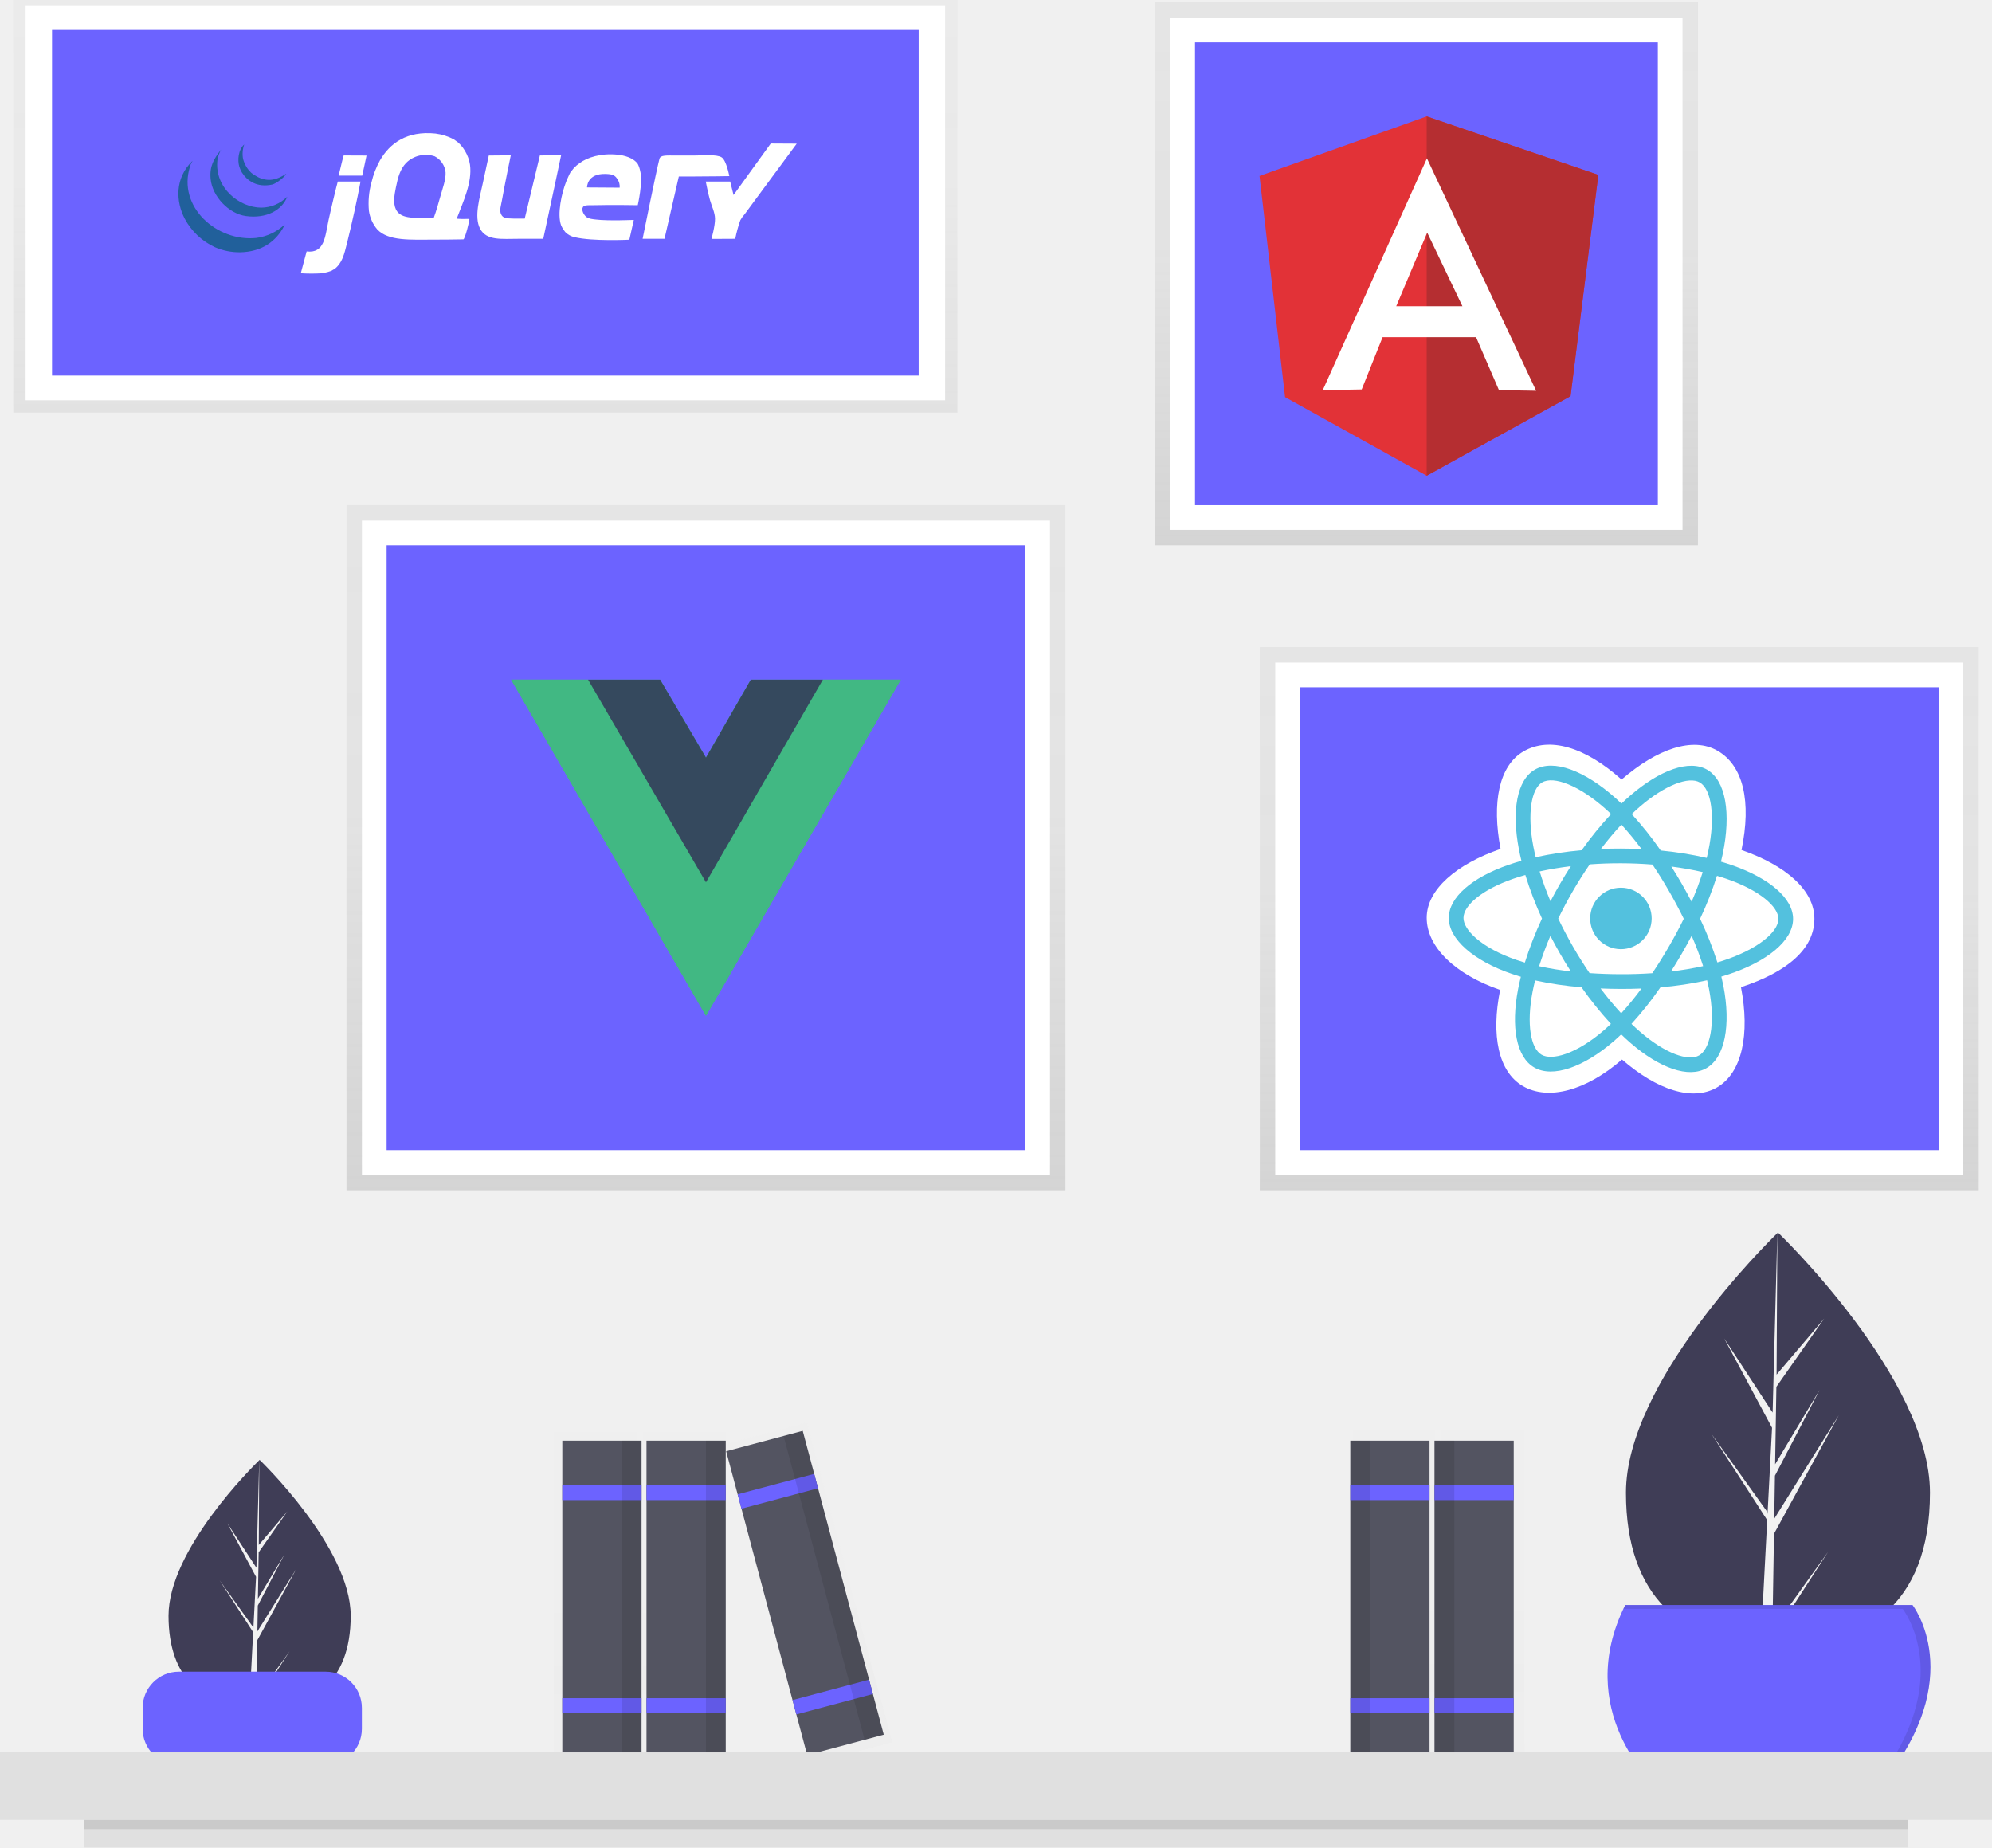
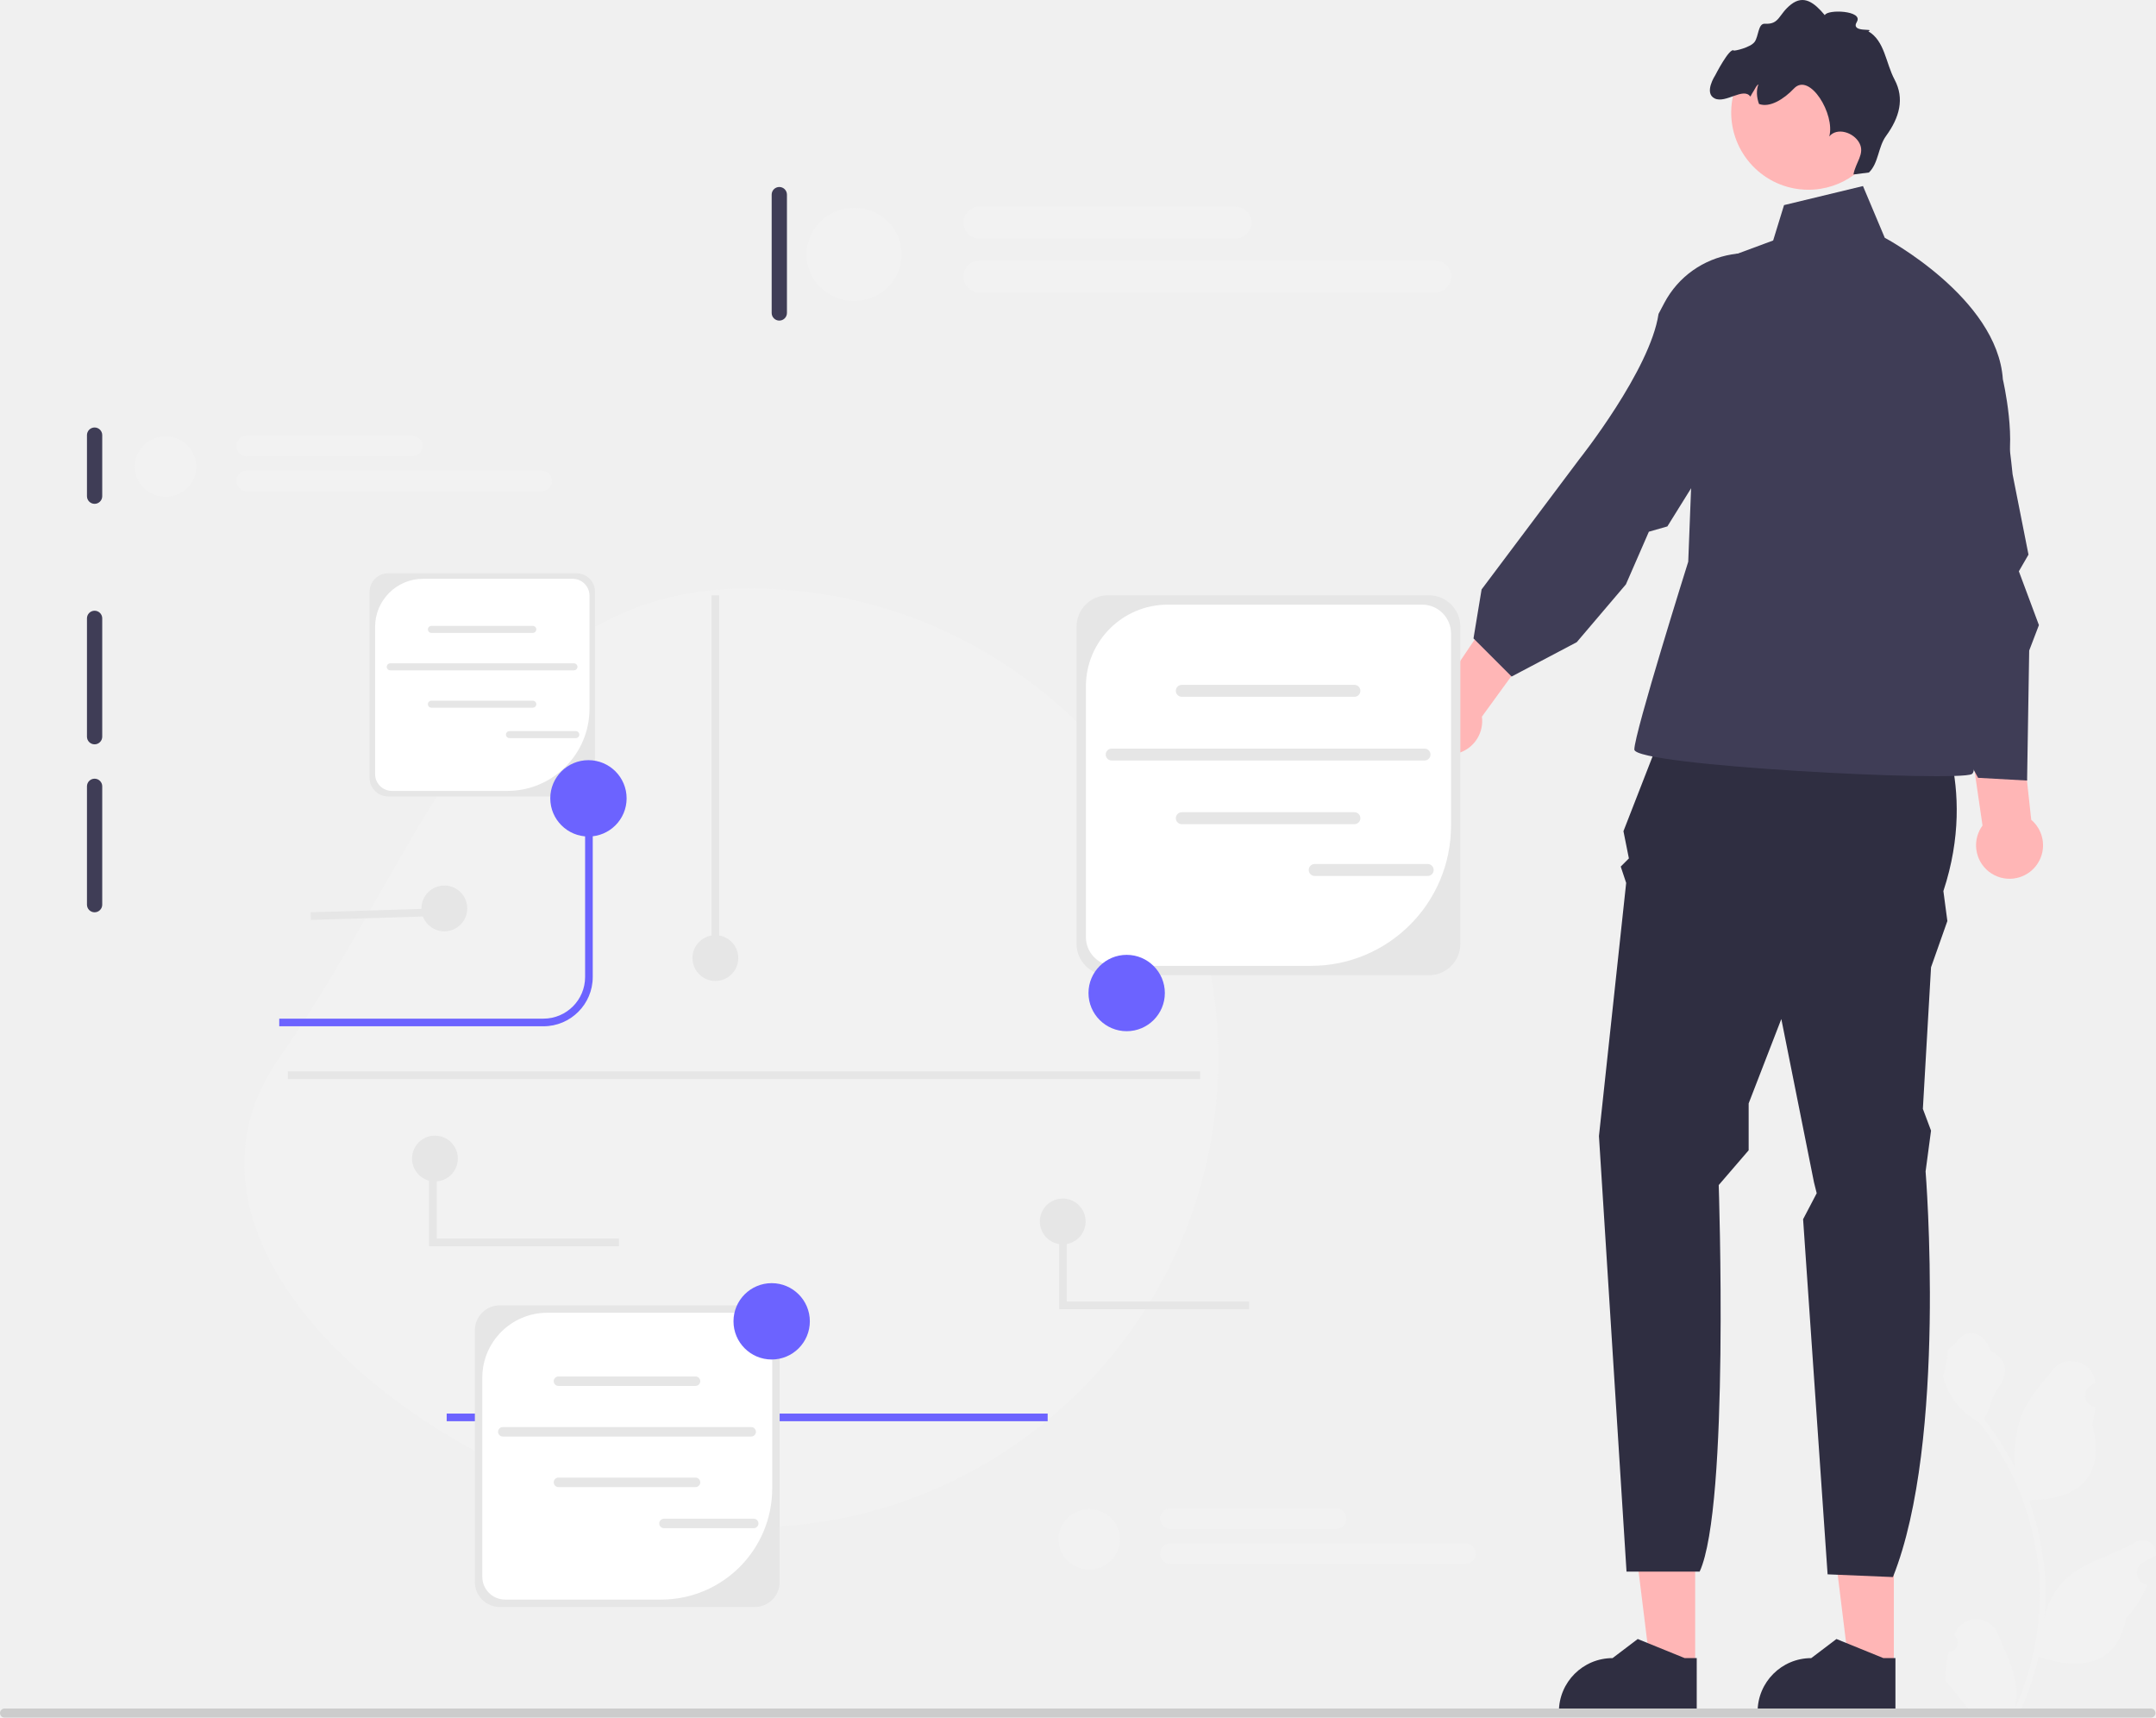
- <svg xmlns="http://www.w3.org/2000/svg" xmlns:xlink="http://www.w3.org/1999/xlink" data-name="Layer 1" width="787.169" height="730" viewBox="0 0 787.169 730">
-   <defs>
-     <linearGradient id="a3c4672e-2259-4d6c-8c24-5949363a8af1-118" x1="278.973" y1="470.295" x2="278.973" y2="199.617" gradientUnits="userSpaceOnUse">
-       <stop offset="0" stop-color="gray" stop-opacity="0.25" />
-       <stop offset="0.535" stop-color="gray" stop-opacity="0.12" />
-       <stop offset="1" stop-color="gray" stop-opacity="0.1" />
-     </linearGradient>
-     <linearGradient id="acf699b8-10e6-407b-86e3-0f7f8fa4bdb6-119" x1="191.795" y1="163.039" x2="191.795" y2="0" xlink:href="#a3c4672e-2259-4d6c-8c24-5949363a8af1-118" />
-     <linearGradient id="b28a1e8f-be05-408d-a6f5-6fd2e5b0337f-120" x1="563.673" y1="215.467" x2="563.673" y2="0.876" xlink:href="#a3c4672e-2259-4d6c-8c24-5949363a8af1-118" />
-     <linearGradient id="f1fc4b36-2829-4464-83b0-fd2af5b19fd6-121" x1="639.878" y1="470.295" x2="639.878" y2="255.703" xlink:href="#a3c4672e-2259-4d6c-8c24-5949363a8af1-118" />
-     <linearGradient id="bb60ebe1-81e2-422a-a970-aa43062904da-122" x1="453.701" y1="780.902" x2="453.701" y2="650.043" gradientTransform="matrix(-1, 0, 0, 1, 1039.585, -85)" xlink:href="#a3c4672e-2259-4d6c-8c24-5949363a8af1-118" />
-     <linearGradient id="a1b2f907-b002-48c8-973d-a12b277f13d1-123" x1="488.734" y1="780.902" x2="488.734" y2="650.043" gradientTransform="matrix(-1, 0, 0, 1, 1039.585, -85)" xlink:href="#a3c4672e-2259-4d6c-8c24-5949363a8af1-118" />
-     <linearGradient id="a8136d5f-4c26-4562-977f-ea29024932d1-124" x1="235.319" y1="696.902" x2="235.319" y2="566.043" xlink:href="#a3c4672e-2259-4d6c-8c24-5949363a8af1-118" />
-     <linearGradient id="eaaf4b84-3353-429f-a894-84d4b3cd89b7-125" x1="270.352" y1="696.902" x2="270.352" y2="566.043" xlink:href="#a3c4672e-2259-4d6c-8c24-5949363a8af1-118" />
-     <linearGradient id="fa1ca12c-a5d3-4b88-b665-ae3e1db189da-126" x1="319.81" y1="696.88" x2="319.81" y2="561.944" xlink:href="#a3c4672e-2259-4d6c-8c24-5949363a8af1-118" />
-   </defs>
-   <path d="M969.076,674.787c0,45.239-26.894,61.036-60.068,61.036-.772,0-1.541-.008-2.304-.029-1.536-.033-3.06-.1-4.563-.209-29.942-2.117-53.204-18.728-53.204-60.799,0-43.535,55.626-98.472,59.822-102.551l.008-.004c.159-.159.242-.238.242-.238S969.076,629.544,969.076,674.787Z" transform="translate(-206.4153 -85)" fill="#3f3d56" />
-   <path d="M906.817,728.902,928.789,698.204l-22.027,34.067-.058,3.524c-1.536-.033-3.06-.1-4.563-.209l2.367-45.26-.017-.351.042-.067.221-4.275L882.673,651.479l22.148,30.948.054.906,1.791-34.196-18.904-35.29,19.133,29.282,1.862-70.893.008-.242v.238l-.309,55.906,18.816-22.164-18.895,26.978-.497,30.618,17.572-29.383L907.806,668.078l-.276,17.021,25.508-40.901-25.604,46.842Z" transform="translate(-206.4153 -85)" fill="#f2f2f2" />
-   <path d="M345,723.419c0,27.107-16.115,36.573-35.993,36.573-.463,0-.923-.005-1.381-.018-.921-.02-1.834-.06-2.734-.125-17.941-1.268-31.88-11.222-31.88-36.43,0-26.086,33.331-59.004,35.845-61.448l.005-.003c.095-.095.145-.143.145-.143S345,696.31,345,723.419Z" transform="translate(-206.4153 -85)" fill="#3f3d56" />
-   <path d="M307.694,755.844l13.166-18.394-13.198,20.413-.035,2.111c-.921-.02-1.834-.06-2.734-.125l1.418-27.119-.01-.21.025-.04.133-2.562-13.231-20.465,13.271,18.544.033.543,1.073-20.49L296.277,686.904l11.465,17.546,1.116-42.479.005-.145v.143l-.185,33.498,11.275-13.281-11.322,16.165-.298,18.346,10.529-17.606L308.287,719.399l-.165,10.199L323.406,705.09,308.064,733.158Z" transform="translate(-206.4153 -85)" fill="#f2f2f2" />
-   <rect x="136.928" y="199.617" width="284.09" height="270.678" fill="url(#a3c4672e-2259-4d6c-8c24-5949363a8af1-118)" />
-   <rect x="143.024" y="205.713" width="271.898" height="258.486" fill="#fff" />
-   <rect x="152.779" y="215.467" width="252.389" height="238.977" fill="#6c63ff" />
-   <path d="M531.584,353.55h30.797L485.388,486.362,408.396,353.55h58.899l18.093,30.797,17.708-30.797Z" transform="translate(-206.4153 -85)" fill="#41b883" />
-   <path d="M408.396,353.55,485.388,486.362l76.993-132.812H531.584l-46.196,79.687-46.581-79.687Z" transform="translate(-206.4153 -85)" fill="#41b883" />
-   <path d="M438.808,353.55l46.581,80.072,46.196-80.072h-28.487l-17.708,30.797-18.093-30.797Z" transform="translate(-206.4153 -85)" fill="#35495e" />
-   <g opacity="0.5">
-     <rect x="5.247" width="373.097" height="163.039" fill="url(#acf699b8-10e6-407b-86e3-0f7f8fa4bdb6-119)" />
+ <svg xmlns="http://www.w3.org/2000/svg" width="564.81" height="449.941" viewBox="0 0 564.81 449.941">
+   <g>
+     <g>
+       <polygon points="496.138 436.616 484.396 436.615 478.81 391.325 496.14 391.326 496.138 436.616" fill="#ffb6b6" />
+       <path d="M496.551,448.865l-36.107-.001v-.457c.001-7.762,6.292-14.053,14.054-14.054h.001l6.595-5.004,12.306,5.004,3.152,0-.001,14.511Z" fill="#2f2e41" />
+     </g>
+     <g>
+       <polygon points="444.083 436.616 432.341 436.615 426.756 391.325 444.085 391.326 444.083 436.616" fill="#ffb6b6" />
+       <path d="M444.496,448.865l-36.107-.001v-.457c.001-7.762,6.292-14.053,14.054-14.054h.001l6.595-5.004,12.306,5.004,3.152,0-.001,14.511Z" fill="#2f2e41" />
+     </g>
+     <path d="M438.488,183.865l67.743,1.426s12.179,19.966,2.88,48.133l1.042,7.844-4.278,12.122-2.139,37.08,2.139,5.705-1.426,10.696s5.705,70.595-8.557,106.249l-17.114-.713-6.418-93.023,3.565-6.808-.713-2.852-8.557-42.785-8.557,22.105v12.282l-7.844,9.11s2.852,84.143-4.992,101.257h-19.16l-7.223-114.093,7.131-66.316-1.426-4.278,2.139-2.139-1.426-7.131,13.192-33.871-0-0Z" fill="#2f2e41" />
+     <path d="M467.367,53.728l20.679-4.992,5.705,13.549s29.515,15.688,30.941,37.08c0,0,4,17.114,.435,24.958-3.565,7.844-18.54,32.802-18.54,32.802,0,0,13.548,43.498,9.983,45.637s-88.422-2.139-88.422-6.418,14.122-49.202,14.122-49.202l2.992-77.013,19.253-7.131,2.852-9.27,0-0Z" fill="#3f3d56" />
+     <path d="M522.497,229.263c-4.328-2.181-6.069-7.458-3.888-11.786,.22-.436,.478-.838,.756-1.219l-11.507-78.893,15.931,.51,8.333,76.869c3.02,2.562,4.022,6.939,2.161,10.632-2.181,4.328-7.458,6.069-11.786,3.888h0Z" fill="#ffb6b6" />
+     <path d="M371.338,192.028c-1.742-4.523,.511-9.602,5.033-11.344,.455-.175,.917-.3,1.379-.396l44.452-66.185,11.462,11.075-45.444,62.554c.518,3.926-1.679,7.842-5.538,9.329-4.522,1.743-9.601-.511-11.344-5.034Z" fill="#ffb6b6" />
+     <path d="M493.468,117.466c-4.501-15.464,2.975-31.24,19.08-31.164,4.655,.022,8.271,1.373,9.274,5.112,3.508,13.086,5.421,32.841,5.421,32.841l4.162,21.032-2.521,4.367,5.255,14.095-2.549,6.668-.551,34.052-12.835-.713-14.142-25.959-5.408-3.216s4.342-41.972-4.295-54.057l-.89-3.058h0Z" fill="#3f3d56" />
+     <path d="M435.975,79.41c7.505-14.25,26.72-17.625,38.251-6.381,3.333,3.25,4.996,6.734,3.119,10.119-6.568,11.85-21.793,24.609-21.793,24.609l-18.749,30.141-4.847,1.39-6.012,13.789-12.884,15.148-17.064,8.999-9.983-9.983,2.12-12.833,25.69-34.23s18.485-23.257,20.668-37.95l1.484-2.817v-0Z" fill="#3f3d56" />
+     <path d="M471.297,49.56c.472,.057,.943,.099,1.412,.121,1.457,.08,2.897-.003,4.285-.238,4.216-.676,8.046-2.673,11.002-5.601,3.125-3.09,5.263-7.214,5.841-11.91,1.354-11.083-6.538-21.178-17.62-22.533-10.924-1.343-20.881,6.298-22.471,17.126-.025,.168-.051,.328-.069,.495-1.353,11.09,6.531,21.179,17.621,22.54v0Z" fill="#ffb6b6" />
+     <path d="M449.187,25.783c2.871,1.42,7.562-3.044,9.358-.476,.292-.555,.614-1.092,.933-1.599,.288-.454,.7-1.424,1.177-1.59-.604,1.456-.47,3.429,.156,5.118,2.832,1.058,6.539-1.284,9.16-4.055,4.116-4.344,10.836,6.795,9.247,12.56,2.022-2.469,6.411-1.077,7.898,1.747,1.486,2.817-1.025,5.073-1.562,8.215l4.054-.515c2.558-2.491,2.379-6.689,4.485-9.576,3.518-4.832,4.881-9.762,2.237-14.749-2.346-4.409-2.565-10.116-6.869-12.658,1.881-.919-4.807,.517-3.021-2.479,1.794-2.99-7.769-3.353-8.393-1.751-2.733-3.271-5.489-5.427-8.851-2.806-3.302,2.578-2.96,5.288-6.837,5.046-1.819-.113-1.62,3.28-2.701,4.759-1.075,1.471-5.255,2.415-5.459,2.258-1.104-.864-4.86,6.49-4.86,6.49,0,0-3.046,4.623-.151,6.062h-0Z" fill="#2f2e41" />
  </g>
-   <rect x="10.124" y="2.095" width="363.343" height="156.067" fill="#fff" />
-   <rect x="20.564" y="11.849" width="342.463" height="136.558" fill="#6c63ff" />
-   <path d="M510.99,141.702l10.259.057s-19.073,25.845-20.631,27.952A12.016,12.016,0,0,0,498.954,172.04a52.041,52.041,0,0,0-1.997,7.321l-9.387.047s1.461-5.241,1.4-8.033c-.053-2.439-1.298-4.875-1.996-7.321-.706-2.476-1.664-7.321-1.664-7.321h9.651l1.331,5.324,14.698-20.355" transform="translate(-206.4153 -85)" fill="#fff" />
-   <path d="M491.564,147.153c1.893,1.141,3.055,7.437,3.055,7.437s-9.906.146-15.297.146h-4.659l-5.657,24.624h-8.652s5.384-26.76,6.655-31.612c.412-1.571,2.822-1.301,6.891-1.301H480.4c4.196,0,9.101-.536,11.164.705m-40.277,11.993a5.186,5.186,0,0,0-.915-3.411c-1.012-1.56-1.946-1.923-4.609-2.007-7.517-.236-7.371,5.334-7.371,5.334Zm8.152-6.379c1.102,3.974-.998,13.311-.998,13.311s-10.965-.183-16.971,0c-1.867.057-4.103-.203-4.659.666-.782,1.217.286,3.092,1.191,3.883,1.042.911,3.071,1.015,3.8,1.108,4.875.619,15.077.16,15.077.16l-1.767,7.826s-14.417.723-21.629-.998a7.341,7.341,0,0,1-3.661-1.996c-.246-.266-.46-.628-.693-.942a8.745,8.745,0,0,1-.971-1.721c-1.647-4.389.193-12.797,1.997-17.303.209-.522.472-1.184.749-1.747.346-.702.638-1.494.915-1.913.186-.289.416-.476.609-.749a11.174,11.174,0,0,1,.722-.915,13.713,13.713,0,0,1,2.33-1.996c3.004-2.25,8.442-3.997,14.974-3.328,2.459.253,6.173,1.131,7.986,3.661a11.171,11.171,0,0,1,.998,2.995Zm-39.681-6.349,8.389-.049s-4.675,22.178-7.058,32.993h-9.651c-6.744,0-12.751.835-15.306-3.993-2.479-4.688-.113-12.398.998-17.636.785-3.707,2.44-11.284,2.44-11.284l8.692-.08s-2.456,11.796-3.478,17.686c-.366,2.11-1.121,4.096-.332,5.656.749,1.485,1.797,1.591,4.991,1.664,1.012.024,4.326,0,4.326,0l5.99-24.957m-39.266,15.973c.878-3.121,2.16-6.505,1.997-9.317a7.999,7.999,0,0,0-4.326-6.322,11.085,11.085,0,0,0-11.314,2.662c-2.359,2.556-3.158,5.541-3.993,9.651-.622,3.051-1.131,6.272,0,8.651,2.003,4.207,8.249,3.288,14.974,3.328.998-2.675,1.823-5.68,2.662-8.652Zm11.647-12.312c.958,6.968-2.718,14.658-5.251,21.346,2.582.233,4.845-.036,5.008.157.17.25-1.731,7.983-2.393,8.003-2.049.053-8.841.11-11.673.11-9.241,0-17.886.602-22.294-3.993a14.493,14.493,0,0,1-3.328-7.321,31.047,31.047,0,0,1,.999-11.313,34.242,34.242,0,0,1,3.328-8.652c3.883-6.778,10.638-11.809,21.962-10.648a21.09,21.09,0,0,1,7.321,2.329c.136.08.613.459.722.526,2.662,1.694,5.088,5.737,5.601,9.457ZM351.253,146.457c-.559,2.546-1.118,5.431-1.707,7.947h-9.317c.722-2.788,1.274-5.56,1.997-7.986,2.981,0,5.753.04,9.028.04M339.896,156.733h8.985c-1.175,6.502-3.501,16.99-5.324,24.291-1.141,4.569-1.903,7.903-4.991,10.315-.276.216-.436.114-.666.333-.569.543-3.201,1.172-4.658,1.331a66.98,66.98,0,0,1-7.96-.026c.762-2.785,1.624-6.129,2.303-8.626,7.098.859,7.277-5.85,8.652-12.312.795-3.734,3.205-13.81,3.66-15.307" transform="translate(-206.4153 -85)" fill="#fff" />
-   <path d="M318.932,173.704l-.193.499c-3.281,6.389-9.095,10.309-17.387,10.482a24.309,24.309,0,0,1-9.983-1.996A25.787,25.787,0,0,1,279.391,171.374c-3.431-6.645-4.05-15.889,3.084-22.794.11,0-.865,1.497-.755,1.497l-.196.639c-5.141,16.095,10.698,29.889,26.095,28.311a20.225,20.225,0,0,0,11.313-5.324" transform="translate(-206.4153 -85)" fill="#21609b" />
-   <path d="M309.615,167.049a14.732,14.732,0,0,0,10.316-4.326c-2.096,5.321-8.166,8.741-16.305,7.653-6.815-.912-13.307-7.77-13.976-14.642-.489-5.001,1.254-7.986,4.126-11.607a12.145,12.145,0,0,0-1.464,4.286c-1.091,10.818,8.642,18.578,17.303,18.635" transform="translate(-206.4153 -85)" fill="#21609b" />
-   <path d="M319.541,153.611c-.602,1.381-4.069,3.99-5.6,4.316-6.063,1.292-9.946-1.583-11.98-4.855a14.983,14.983,0,0,1-.961-2.162c-.789-2.682-.426-6.739,1.927-8.838a11.048,11.048,0,0,0-.439,5.823,12.932,12.932,0,0,0,1.604,3.504,9.216,9.216,0,0,0,3.66,3.235,9.71,9.71,0,0,0,1.84.881c1.527.45,4.752,1.634,9.95-1.903" transform="translate(-206.4153 -85)" fill="#21609b" />
-   <rect x="456.377" y="0.876" width="214.592" height="214.592" fill="url(#b28a1e8f-be05-408d-a6f5-6fd2e5b0337f-120)" />
-   <rect x="462.474" y="6.972" width="202.399" height="202.399" fill="#fff" />
-   <rect x="472.228" y="16.726" width="182.891" height="182.891" fill="#6c63ff" />
-   <path d="M704.136,154.523l66.053-23.535,67.832,23.116-10.983,87.392-56.849,31.484-55.96-31.066Z" transform="translate(-206.4153 -85)" fill="#e23237" />
-   <path d="M838.021,154.105l-67.832-23.116v141.992l56.849-31.432,10.983-87.444Z" transform="translate(-206.4153 -85)" fill="#b52e31" />
-   <path d="M770.294,147.568l-41.159,91.576,15.376-.261,8.264-20.659h36.923l9.048,20.92,14.696.261-43.147-91.837Zm.105,29.34,13.911,29.078H758.16l12.239-29.078Z" transform="translate(-206.4153 -85)" fill="#fff" />
-   <rect x="497.832" y="255.703" width="284.09" height="214.592" fill="url(#f1fc4b36-2829-4464-83b0-fd2af5b19fd6-121)" />
-   <rect x="503.929" y="261.8" width="271.898" height="202.399" fill="#fff" />
-   <rect x="513.683" y="271.554" width="252.389" height="182.891" fill="#6c63ff" />
-   <path d="M770.198,447.589c-.037,11.57,11.227,22.406,29.019,28.551-3.613,17.895-.739,32.337,8.994,37.991,10.004,5.812,24.949,1.858,39.161-10.486,13.777,11.932,27.724,16.655,37.485,11.046,10.032-5.765,13.126-21.167,9.529-39.644,18.571-6.075,28.978-15.252,29.015-26.974.036-11.302-11.252-21.114-28.804-27.219,3.996-19.216.706-33.309-9.43-39.196-9.772-5.677-23.912-.801-37.969,11.355-14.543-12.995-28.515-16.992-38.678-11.152-9.799,5.631-12.636,20.317-9.126,38.566C782.164,426.372,770.233,436.333,770.198,447.589Z" transform="translate(-206.4153 -85)" fill="#fff" />
-   <path d="M890.856,426.849q-2.17-.752-4.376-1.394.371-1.486.686-2.985c3.366-16.084,1.239-29.056-6.15-33.347-7.085-4.116-18.706.116-30.462,10.281q-1.738,1.506-3.397,3.098-1.104-1.065-2.248-2.089c-12.252-10.948-24.553-15.584-31.962-11.327-7.104,4.082-9.243,16.265-6.306,31.527q.438,2.267.991,4.51c-1.744.489-3.429,1.012-5.041,1.568-14.42,4.976-23.645,12.818-23.67,20.982-.027,8.432,9.822,16.921,24.81,22.097q1.823.627,3.675,1.162-.61,2.411-1.084,4.854c-2.893,14.978-.708,26.885,6.351,30.987,7.291,4.235,19.565-.056,31.536-10.453q1.419-1.233,2.847-2.608,1.786,1.734,3.667,3.367c11.532,9.987,22.94,14.041,30.019,9.973,7.311-4.202,9.723-16.978,6.693-32.542q-.347-1.783-.804-3.64,1.293-.377,2.533-.782c15.614-5.118,25.788-13.441,25.815-21.986.026-8.193-9.445-16.148-24.124-21.253Z" transform="translate(-206.4153 -85)" fill="#53c1de" />
-   <path d="M887.353,464.565c-.744.244-1.509.479-2.287.708a136.419,136.419,0,0,0-6.835-17.258,136.361,136.361,0,0,0,6.675-16.964c1.39.408,2.74.837,4.041,1.289,12.577,4.373,20.237,10.806,20.221,15.744-.017,5.26-8.333,12.062-21.814,16.482Zm-5.623,11.055c1.34,6.882,1.515,13.101.597,17.959-.824,4.365-2.463,7.272-4.481,8.432-4.296,2.468-13.456-.787-23.317-9.327q-1.696-1.469-3.412-3.13A136.587,136.587,0,0,0,862.568,475.109a135.683,135.683,0,0,0,18.436-2.782q.41,1.681.726,3.294Zm-56.593,25.796c-4.194,1.466-7.53,1.498-9.543.329-4.284-2.488-6.038-12.05-3.564-24.859q.441-2.271,1.008-4.514a136.677,136.677,0,0,0,18.327,2.712,141.437,141.437,0,0,0,11.634,14.467q-1.27,1.221-2.6,2.379c-5.294,4.598-10.594,7.855-15.261,9.487ZM805.629,464.275c-6.627-2.289-12.097-5.253-15.842-8.48-3.365-2.901-5.06-5.776-5.053-8.104.016-4.954,7.422-11.25,19.755-15.506q2.322-.798,4.688-1.459a139.397,139.397,0,0,0,6.577,17.204,141.512,141.512,0,0,0-6.769,17.407Q807.294,464.847,805.629,464.275Zm6.72-44.76c-2.516-13.076-.787-22.929,3.494-25.389,4.561-2.621,14.613,1.169,25.192,10.621.676.604,1.355,1.237,2.035,1.891a139.285,139.285,0,0,0-11.635,14.306,142.021,142.021,0,0,0-18.165,2.764q-.514-2.086-.922-4.195Zm58.643,14.677q-1.984-3.453-4.116-6.817c4.34.562,8.496,1.303,12.399,2.208a123.985,123.985,0,0,1-4.392,11.702q-1.875-3.585-3.892-7.092ZM847.133,410.804a124.302,124.302,0,0,1,7.976,9.691q-8.035-.405-16.081-.054c2.654-3.477,5.372-6.707,8.105-9.636ZM822.972,434.079q-2.013,3.466-3.863,7.024c-1.68-4.02-3.116-7.971-4.286-11.787,3.885-.857,8.027-1.553,12.342-2.079Q824.988,430.609,822.972,434.079Zm4.185,34.747a123.758,123.758,0,0,1-12.533-2.056c1.214-3.875,2.706-7.902,4.448-11.998q1.834,3.571,3.835,7.052Q824.949,465.376,827.157,468.826Zm19.9,16.555c-2.745-2.981-5.483-6.278-8.155-9.823q3.907.166,7.96.179,4.16.013,8.214-.157A123.602,123.602,0,0,1,847.058,485.381Zm27.839-30.641a123.437,123.437,0,0,1,4.531,11.983,123.352,123.352,0,0,1-12.699,2.123q2.168-3.413,4.199-6.91,2.064-3.554,3.969-7.196Zm-8.995,4.277q-3.108,5.361-6.56,10.511c-4.038.276-8.21.411-12.461.398-4.234-.013-8.352-.158-12.317-.428q-3.507-5.157-6.616-10.569-3.092-5.379-5.77-10.981,2.704-5.583,5.822-10.95v.001q3.115-5.365,6.63-10.482c4.047-.293,8.197-.44,12.391-.427,4.213.013,8.366.188,12.41.509q3.445,5.127,6.522,10.488,3.093,5.371,5.831,10.935-2.744,5.6-5.881,10.995Zm12.195-64.868c4.548,2.642,6.286,13.244,3.38,27.13q-.286,1.357-.62,2.703a139.239,139.239,0,0,0-18.183-2.932,136.542,136.542,0,0,0-11.456-14.39q1.533-1.469,3.138-2.86c10.073-8.71,19.471-12.132,23.741-9.651Z" transform="translate(-206.4153 -85)" fill="#fff" />
-   <path d="M846.989,435.738a12.15,12.15,0,1,1-12.188,12.111,12.149,12.149,0,0,1,12.188-12.111" transform="translate(-206.4153 -85)" fill="#53c1de" />
-   <g opacity="0.7">
-     <g opacity="0.1">
-       <polygon points="602.37 565.043 602.37 583.59 602.37 589.773 602.37 672.203 602.37 678.386 602.37 695.902 577.64 695.902 569.397 695.902 569.397 678.386 569.397 672.203 569.397 589.773 569.397 583.59 569.397 565.043 577.64 565.043 602.37 565.043" fill="url(#bb60ebe1-81e2-422a-a970-aa43062904da-122)" />
+   <path d="M196.155,154.13c67.931,0,123,55.069,123,123s-55.069,123-123,123-161.945-67.351-123-123,55.069-123,123-123Z" fill="#f2f2f2" />
+   <path d="M360.782,159.982c-1.103,0-2,.897-2,2v64c0,1.103,.897,2,2,2s2-.897,2-2v-64c0-1.103-.897-2-2-2Z" fill="#3f3d56" />
+   <path d="M24.782,111.982c-1.103,0-2,.897-2,2v16c0,1.103,.897,2,2,2s2-.897,2-2v-16c0-1.103-.897-2-2-2Z" fill="#3f3d56" />
+   <path d="M24.782,159.982c-1.103,0-2,.897-2,2v31c0,1.103,.897,2,2,2s2-.897,2-2v-31c0-1.103-.897-2-2-2Z" fill="#3f3d56" />
+   <path d="M24.782,203.982c-1.103,0-2,.897-2,2v31c0,1.103,.897,2,2,2s2-.897,2-2v-31c0-1.103-.897-2-2-2Z" fill="#3f3d56" />
+   <path d="M204.155,48.982c-1.103,0-2,.897-2,2v31c0,1.103,.897,2,2,2s2-.897,2-2v-31c0-1.103-.897-2-2-2Z" fill="#3f3d56" />
+   <g>
+     <path d="M510.551,432.608c2.066,.129,3.208-2.437,1.645-3.933l-.156-.618c.02-.05,.041-.099,.062-.148,2.089-4.982,9.17-4.947,11.241,.042,1.839,4.428,4.179,8.864,4.756,13.546,.258,2.067,.142,4.172-.316,6.2,4.308-9.411,6.575-19.687,6.575-30.021,0-2.597-.142-5.193-.433-7.783-.239-2.119-.568-4.224-.995-6.31-2.306-11.277-7.299-22.018-14.5-30.99-3.462-1.892-6.349-4.851-8.093-8.397-.626-1.279-1.117-2.655-1.35-4.056,.394,.052,1.486-5.949,1.188-6.317,.549-.833,1.532-1.247,2.131-2.06,2.982-4.043,7.091-3.337,9.236,2.157,4.582,2.313,4.627,6.148,1.815,9.837-1.789,2.347-2.035,5.522-3.604,8.035,.162,.207,.329,.407,.491,.614,2.961,3.798,5.522,7.88,7.681,12.169-.61-4.766,.291-10.508,1.826-14.21,1.748-4.217,5.025-7.769,7.91-11.415,3.466-4.379,10.573-2.468,11.184,3.083,.006,.054,.012,.107,.017,.161-.429,.242-.849,.499-1.259,.77-2.339,1.547-1.531,5.174,1.241,5.602l.063,.01c-.155,1.544-.42,3.074-.807,4.579,3.702,14.316-4.29,19.53-15.701,19.764-.252,.129-.497,.258-.749,.381,1.156,3.255,2.08,6.594,2.764,9.979,.614,2.99,1.04,6.013,1.279,9.049,.297,3.83,.271,7.68-.052,11.503l.019-.136c.82-4.211,3.107-8.145,6.427-10.87,4.946-4.063,11.933-5.559,17.268-8.824,2.568-1.572,5.859,.459,5.411,3.437l-.022,.143c-.794,.323-1.569,.698-2.319,1.117-.429,.242-.848,.499-1.259,.77-2.339,1.547-1.531,5.174,1.241,5.602l.063,.01c.045,.006,.084,.013,.129,.019-1.363,3.236-3.262,6.239-5.639,8.829-2.315,12.497-12.256,13.683-22.89,10.044h-.006c-1.163,5.064-2.861,10.011-5.044,14.726h-18.02c-.065-.2-.123-.407-.181-.607,1.666,.103,3.346,.006,4.986-.297-1.337-1.641-2.674-3.294-4.011-4.935-.032-.032-.058-.065-.084-.097-.678-.84-1.363-1.673-2.041-2.512l-0-.001c-.042-2.578,.267-5.147,.879-7.64l.001-0-0-0Z" fill="#f2f2f2" />
+     <path d="M0,448.751c0,.66,.53,1.19,1.19,1.19H563.48c.66,0,1.19-.53,1.19-1.19,0-.66-.53-1.19-1.19-1.19H1.19c-.66,0-1.19,.53-1.19,1.19Z" fill="#ccc" />
+   </g>
+   <path d="M142.376,268.839H73.155v-2h69.221c6.013,0,10.905-4.893,10.905-10.906v-46.803h2v46.803c0,7.116-5.789,12.906-12.905,12.906h0Z" fill="#6c63ff" />
+   <rect x="117.019" y="370.294" width="157.436" height="2" fill="#6c63ff" />
+   <g>
+     <path d="M374.343,255.466h-84.092c-4.538,0-8.23-3.692-8.23-8.23v-83.066c0-4.538,3.692-8.23,8.23-8.23h84.092c4.538,0,8.23,3.692,8.23,8.23v83.066c0,4.538-3.692,8.23-8.23,8.23Z" fill="#e6e6e6" />
+     <path d="M305.912,158.392c-11.84,0-21.438,9.598-21.438,21.438v65.643c0,4.164,3.376,7.54,7.54,7.54h51.42c20.262,0,36.687-16.425,36.687-36.687v-50.394c0-4.164-3.376-7.54-7.54-7.54h-66.669v0Z" fill="#fff" />
+     <g>
+       <path d="M354.819,182.532h-45.221c-.863,0-1.565-.702-1.565-1.565s.702-1.564,1.565-1.564h45.221c.863,0,1.564,.702,1.564,1.564s-.702,1.565-1.564,1.565Z" fill="#e6e6e6" />
+       <path d="M354.819,215.895h-45.221c-.863,0-1.565-.702-1.565-1.565s.702-1.564,1.565-1.564h45.221c.863,0,1.564,.702,1.564,1.564s-.702,1.565-1.564,1.565Z" fill="#e6e6e6" />
+       <path d="M373.182,199.224h-81.947c-.863,0-1.565-.702-1.565-1.565s.702-1.564,1.565-1.564h81.947c.863,0,1.564,.702,1.564,1.564s-.702,1.565-1.564,1.565Z" fill="#e6e6e6" />
    </g>
-     <g opacity="0.1">
-       <polygon points="567.337 565.043 567.337 583.59 567.337 589.773 567.337 672.203 567.337 678.386 567.337 695.902 542.607 695.902 534.364 695.902 534.364 678.386 534.364 672.203 534.364 589.773 534.364 583.59 534.364 565.043 542.607 565.043 567.337 565.043" fill="url(#a1b2f907-b002-48c8-973d-a12b277f13d1-123)" />
+     <path d="M374.019,229.461h-29.604c-.863,0-1.565-.702-1.565-1.565s.702-1.564,1.565-1.564h29.604c.863,0,1.564,.702,1.564,1.564s-.702,1.565-1.564,1.565Z" fill="#e6e6e6" />
+   </g>
+   <g>
+     <path d="M197.711,420.97h-66.775c-3.604,0-6.535-2.932-6.535-6.535v-65.96c0-3.604,2.932-6.535,6.535-6.535h66.775c3.604,0,6.535,2.932,6.535,6.535v65.96c0,3.604-2.932,6.535-6.535,6.535h-0Z" fill="#e6e6e6" />
+     <path d="M143.372,343.887c-9.402,0-17.024,7.622-17.024,17.024v52.125c0,3.307,2.681,5.987,5.987,5.987h40.831c16.089,0,29.132-13.043,29.132-29.132v-40.016c0-3.307-2.681-5.987-5.987-5.987h-52.94l0-0Z" fill="#fff" />
+     <g>
+       <path d="M182.208,363.055h-35.908c-.685,0-1.242-.557-1.242-1.242s.557-1.242,1.242-1.242h35.908c.685,0,1.242,.557,1.242,1.242s-.557,1.242-1.242,1.242Z" fill="#e6e6e6" />
+       <path d="M182.208,389.548h-35.908c-.685,0-1.242-.557-1.242-1.242s.557-1.242,1.242-1.242h35.908c.685,0,1.242,.557,1.242,1.242s-.557,1.242-1.242,1.242Z" fill="#e6e6e6" />
+       <path d="M196.79,376.311h-65.071c-.685,0-1.242-.557-1.242-1.242s.557-1.242,1.242-1.242h65.071c.685,0,1.242,.557,1.242,1.242s-.557,1.242-1.242,1.242Z" fill="#e6e6e6" />
    </g>
+     <path d="M197.454,400.32h-23.507c-.685,0-1.242-.557-1.242-1.242s.557-1.242,1.242-1.242h23.507c.685,0,1.242,.557,1.242,1.242s-.557,1.242-1.242,1.242Z" fill="#e6e6e6" />
  </g>
-   <rect x="56.364" y="660.516" width="86.635" height="36.866" rx="14.297" fill="#6c63ff" />
-   <g opacity="0.7">
-     <g opacity="0.1">
-       <polygon points="218.832 566.043 218.832 584.59 218.832 590.773 218.832 673.203 218.832 679.386 218.832 696.902 243.562 696.902 251.805 696.902 251.805 679.386 251.805 673.203 251.805 590.773 251.805 584.59 251.805 566.043 243.562 566.043 218.832 566.043" fill="url(#a8136d5f-4c26-4562-977f-ea29024932d1-124)" />
+   <g>
+     <path d="M151.04,208.626h-49.383c-2.665,0-4.833-2.168-4.833-4.833v-48.78c0-2.665,2.168-4.833,4.833-4.833h49.383c2.665,0,4.833,2.168,4.833,4.833v48.78c0,2.665-2.168,4.833-4.833,4.833h-0Z" fill="#e6e6e6" />
+     <path d="M110.854,151.619c-6.953,0-12.59,5.637-12.59,12.59v38.549c0,2.446,1.982,4.428,4.428,4.428h30.196c11.899,0,21.545-9.646,21.545-21.545v-29.594c0-2.446-1.982-4.428-4.428-4.428h-39.151v-0Z" fill="#fff" />
+     <g>
+       <path d="M139.575,165.795h-26.556c-.507,0-.919-.412-.919-.919s.412-.919,.919-.919h26.556c.507,0,.919,.412,.919,.919s-.412,.919-.919,.919Z" fill="#e6e6e6" />
+       <path d="M139.575,185.388h-26.556c-.507,0-.919-.412-.919-.919s.412-.919,.919-.919h26.556c.507,0,.919,.412,.919,.919s-.412,.919-.919,.919Z" fill="#e6e6e6" />
+       <path d="M150.358,175.598h-48.123c-.507,0-.919-.412-.919-.919s.412-.919,.919-.919h48.123c.507,0,.919,.412,.919,.919s-.412,.919-.919,.919Z" fill="#e6e6e6" />
    </g>
-     <g opacity="0.1">
-       <polygon points="253.866 566.043 253.866 584.59 253.866 590.773 253.866 673.203 253.866 679.386 253.866 696.902 278.595 696.902 286.838 696.902 286.838 679.386 286.838 673.203 286.838 590.773 286.838 584.59 286.838 566.043 278.595 566.043 253.866 566.043" fill="url(#eaaf4b84-3353-429f-a894-84d4b3cd89b7-125)" />
-     </g>
-     <g opacity="0.1">
-       <polygon points="352.601 688.383 325.251 585.838 325.251 585.838 323.658 579.865 323.658 579.865 318.878 561.944 287.019 570.441 291.799 588.362 291.799 588.362 293.068 593.119 314.635 673.982 314.635 673.982 316.228 679.955 316.228 679.955 320.742 696.88 352.601 688.383" fill="url(#fa1ca12c-a5d3-4b88-b665-ae3e1db189da-126)" />
-     </g>
+     <path d="M150.85,193.354h-17.385c-.507,0-.919-.412-.919-.919s.412-.919,.919-.919h17.385c.507,0,.919,.412,.919,.919s-.412,.919-.919,.919Z" fill="#e6e6e6" />
  </g>
-   <rect x="222.207" y="569.241" width="31.309" height="124.256" fill="#535461" />
-   <rect x="222.207" y="586.853" width="31.309" height="5.87" fill="#6c63ff" />
-   <rect x="222.207" y="670.994" width="31.309" height="5.87" fill="#6c63ff" />
-   <rect x="245.689" y="569.241" width="7.827" height="124.256" opacity="0.1" />
-   <rect x="255.473" y="569.241" width="31.309" height="124.256" fill="#535461" />
-   <rect x="255.473" y="586.853" width="31.309" height="5.87" fill="#6c63ff" />
-   <rect x="255.473" y="670.994" width="31.309" height="5.87" fill="#6c63ff" />
-   <rect x="278.954" y="569.241" width="7.827" height="124.256" opacity="0.1" />
-   <rect x="508.851" y="652.285" width="31.309" height="124.256" transform="translate(-372.8078 74.29859) rotate(-14.93399)" fill="#535461" />
-   <rect x="498.135" y="671.3" width="31.309" height="5.87" transform="translate(-362.8158 70.17999) rotate(-14.93399)" fill="#6c63ff" />
-   <rect x="519.819" y="752.6" width="31.309" height="5.87" transform="translate(-383.0349 78.51409) rotate(-14.93399)" fill="#6c63ff" />
-   <rect x="531.936" y="649.259" width="7.827" height="124.256" transform="translate(-371.6449 77.11985) rotate(-14.93399)" opacity="0.1" />
-   <rect x="773.279" y="654.241" width="31.309" height="124.256" transform="translate(1371.451 1347.739) rotate(-180)" fill="#535461" />
-   <rect x="773.279" y="671.853" width="31.309" height="5.87" transform="translate(1371.451 1264.575) rotate(-180)" fill="#6c63ff" />
-   <rect x="773.279" y="755.994" width="31.309" height="5.87" transform="translate(1371.451 1432.859) rotate(-180)" fill="#6c63ff" />
-   <rect x="773.279" y="654.241" width="7.827" height="124.256" transform="translate(1347.97 1347.739) rotate(-180)" opacity="0.1" />
-   <rect x="740.014" y="654.241" width="31.309" height="124.256" transform="translate(1304.921 1347.739) rotate(-180)" fill="#535461" />
-   <rect x="740.014" y="671.853" width="31.309" height="5.87" transform="translate(1304.921 1264.575) rotate(-180)" fill="#6c63ff" />
-   <rect x="740.014" y="755.994" width="31.309" height="5.87" transform="translate(1304.921 1432.859) rotate(-180)" fill="#6c63ff" />
-   <rect x="740.014" y="654.241" width="7.827" height="124.256" transform="translate(1281.439 1347.739) rotate(-180)" opacity="0.1" />
-   <path d="M848.654,719.163H962.166s22.393,28.571-12.355,71.041H860.237S827.805,760.861,848.654,719.163Z" transform="translate(-206.4153 -85)" fill="#6c63ff" />
-   <g opacity="0.1">
-     <path d="M962.166,719.163H848.654c-.259.517-.503,1.031-.745,1.544H958.305s21.844,27.881-11.117,69.497h2.623C984.559,747.734,962.166,719.163,962.166,719.163Z" transform="translate(-206.4153 -85)" />
+   <circle cx="295.155" cy="260.13" r="10" fill="#6c63ff" />
+   <circle cx="154.155" cy="209.13" r="10" fill="#6c63ff" />
+   <circle cx="202.155" cy="346.13" r="10" fill="#6c63ff" />
+   <g>
+     <ellipse cx="223.756" cy="66.652" rx="12.463" ry="12.201" fill="#f2f2f2" />
+     <path d="M323.669,62.478h-67.085c-2.301,0-4.174-1.872-4.174-4.174s1.873-4.174,4.174-4.174h67.085c2.301,0,4.174,1.872,4.174,4.174s-1.873,4.174-4.174,4.174Z" fill="#f2f2f2" />
+     <path d="M376.023,76.605h-119.438c-2.301,0-4.174-1.872-4.174-4.174s1.873-4.174,4.174-4.174h119.438c2.301,0,4.174,1.872,4.174,4.174s-1.873,4.174-4.174,4.174Z" fill="#f2f2f2" />
  </g>
-   <rect y="692.4" width="787.169" height="26.684" fill="#e0e0e0" />
-   <rect x="33.355" y="719.084" width="720.46" height="10.916" fill="#e0e0e0" />
-   <rect x="33.355" y="719.084" width="720.46" height="3.639" opacity="0.1" />
+   <g>
+     <ellipse cx="43.359" cy="122.234" rx="8.066" ry="7.896" fill="#f2f2f2" />
+     <path d="M108.021,119.533h-43.416c-1.489,0-2.701-1.212-2.701-2.701s1.212-2.701,2.701-2.701h43.416c1.489,0,2.701,1.212,2.701,2.701s-1.212,2.701-2.701,2.701Z" fill="#f2f2f2" />
+     <path d="M141.904,128.676H64.605c-1.489,0-2.701-1.212-2.701-2.701s1.212-2.701,2.701-2.701h77.299c1.489,0,2.701,1.212,2.701,2.701s-1.212,2.701-2.701,2.701Z" fill="#f2f2f2" />
+   </g>
+   <g>
+     <ellipse cx="285.359" cy="403.234" rx="8.066" ry="7.896" fill="#f2f2f2" />
+     <path d="M350.021,400.533h-43.416c-1.489,0-2.701-1.212-2.701-2.701s1.212-2.701,2.701-2.701h43.416c1.489,0,2.701,1.212,2.701,2.701s-1.212,2.701-2.701,2.701Z" fill="#f2f2f2" />
+     <path d="M383.904,409.676h-77.299c-1.489,0-2.701-1.212-2.701-2.701s1.212-2.701,2.701-2.701h77.299c1.489,0,2.701,1.212,2.701,2.701s-1.212,2.701-2.701,2.701Z" fill="#f2f2f2" />
+   </g>
+   <rect x="186.405" y="155.97" width="2" height="95" fill="#e6e6e6" />
+   <circle cx="187.405" cy="250.97" r="6" fill="#e6e6e6" />
+   <circle cx="278.405" cy="319.97" r="6" fill="#e6e6e6" />
+   <circle cx="116.405" cy="237.97" r="6" fill="#e6e6e6" />
+   <rect x="81.398" y="238.476" width="32.828" height="2.001" transform="translate(-7.20166 3.0694) rotate(-1.73401)" fill="#e6e6e6" />
+   <polygon points="327.216 342.94 277.46 342.94 277.46 319.97 279.46 319.97 279.46 340.94 327.216 340.94 327.216 342.94" fill="#e6e6e6" />
+   <circle cx="113.942" cy="303.486" r="6" fill="#e6e6e6" />
+   <polygon points="162.161 326.455 112.405 326.455 112.405 303.486 114.405 303.486 114.405 324.455 162.161 324.455 162.161 326.455" fill="#e6e6e6" />
+   <rect x="75.423" y="280.655" width="238.982" height="2" fill="#e6e6e6" />
</svg>
